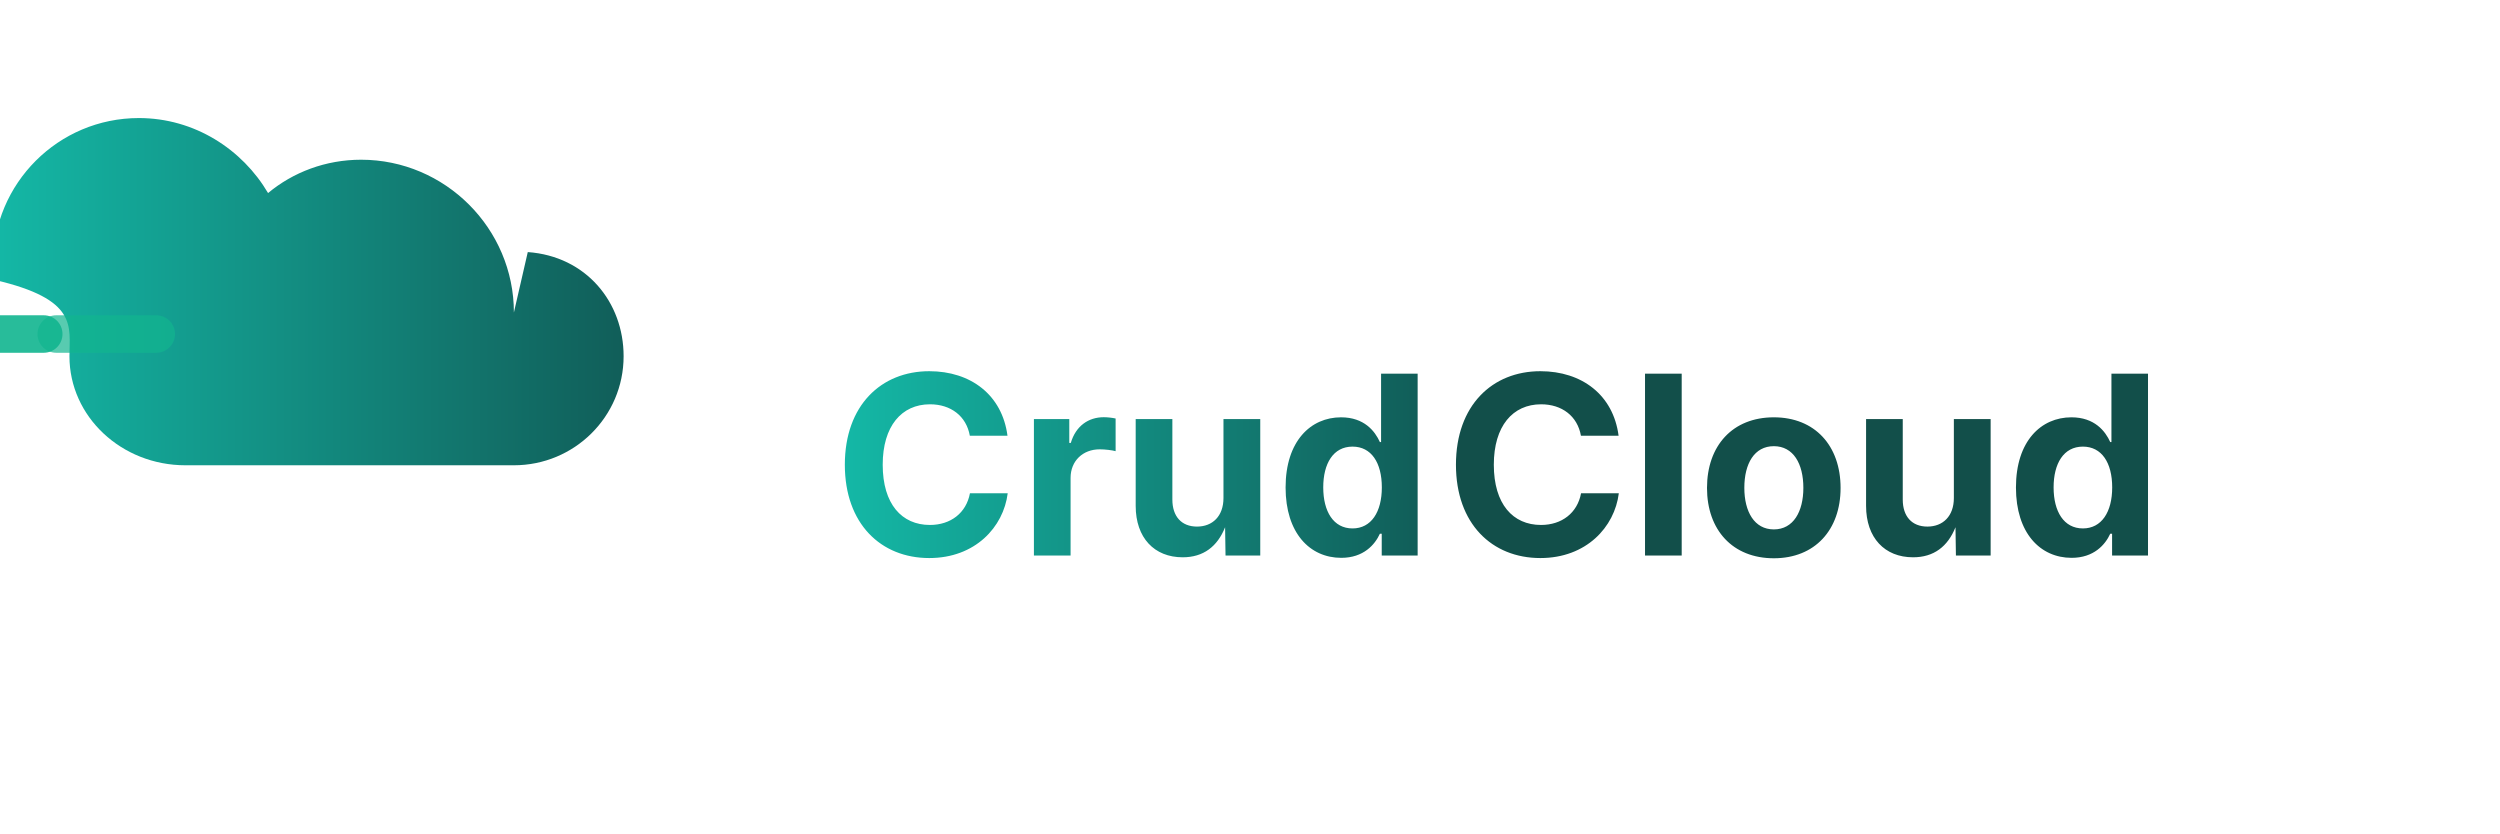
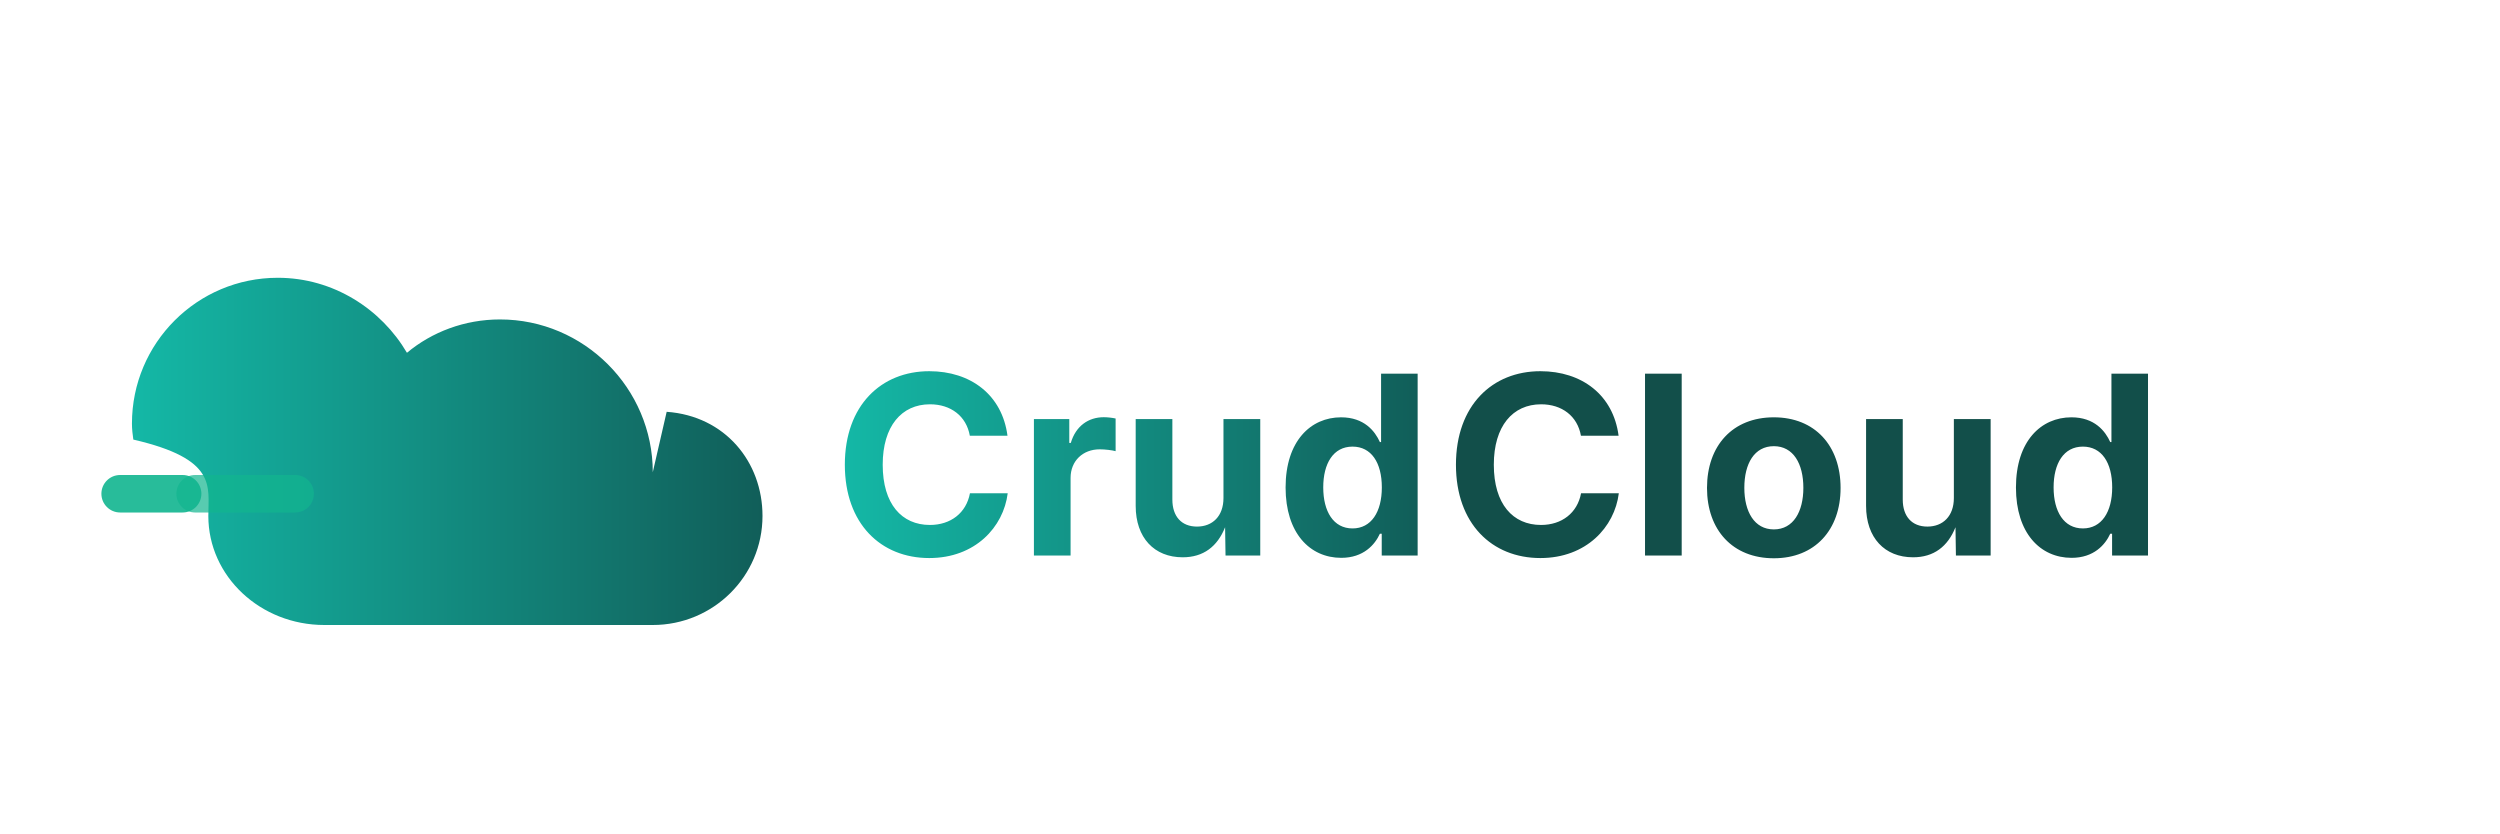
<svg xmlns="http://www.w3.org/2000/svg" viewBox="0 0 360 120" role="img" aria-labelledby="title">
  <defs>
    <linearGradient id="g1" x1="0%" x2="100%" y1="0%" y2="0%">
      <stop offset="0%" stop-color="#14b8a6" />
      <stop offset="100%" stop-color="#115e59" />
    </linearGradient>
  </defs>
-   <g transform="translate(10,12)">
+   <g transform="translate(30,35)">
    <path d="M64 33c0-12.1-9.9-22-22-22-5.1 0-9.8 1.8-13.4 4.8-3.7-6.3-10.6-10.8-18.6-10.8-11.6 0-21 9.4-21 21 0 .8.1 1.6.2 2.3C1.3 31.1 0 35 0 39.3 0 48 7.5 55 16.7 55h47.3c8.7 0 15.8-7 15.8-15.7 0-7.8-5.4-14.4-13.8-15z" fill="url(#g1)" />
    <g transform="translate(-10,10) scale(0.9)">
      <rect x="-6" y="26" width="16" height="6" rx="3" ry="3" fill="#11b58f" opacity="0.9" />
      <rect x="6" y="26" width="22" height="6" rx="3" ry="3" fill="#11b58f" opacity="0.7" />
    </g>
  </g>
  <g transform="translate(120,80)">
    <text x="0" y="0" font-family="Inter, Arial, Helvetica, sans-serif" font-weight="700" font-size="36" fill="url(#g1)">Crud</text>
    <text x="88" y="0" font-family="Inter, Arial, Helvetica, sans-serif" font-weight="700" font-size="36" fill="#124f4a">Cloud</text>
  </g>
</svg>
